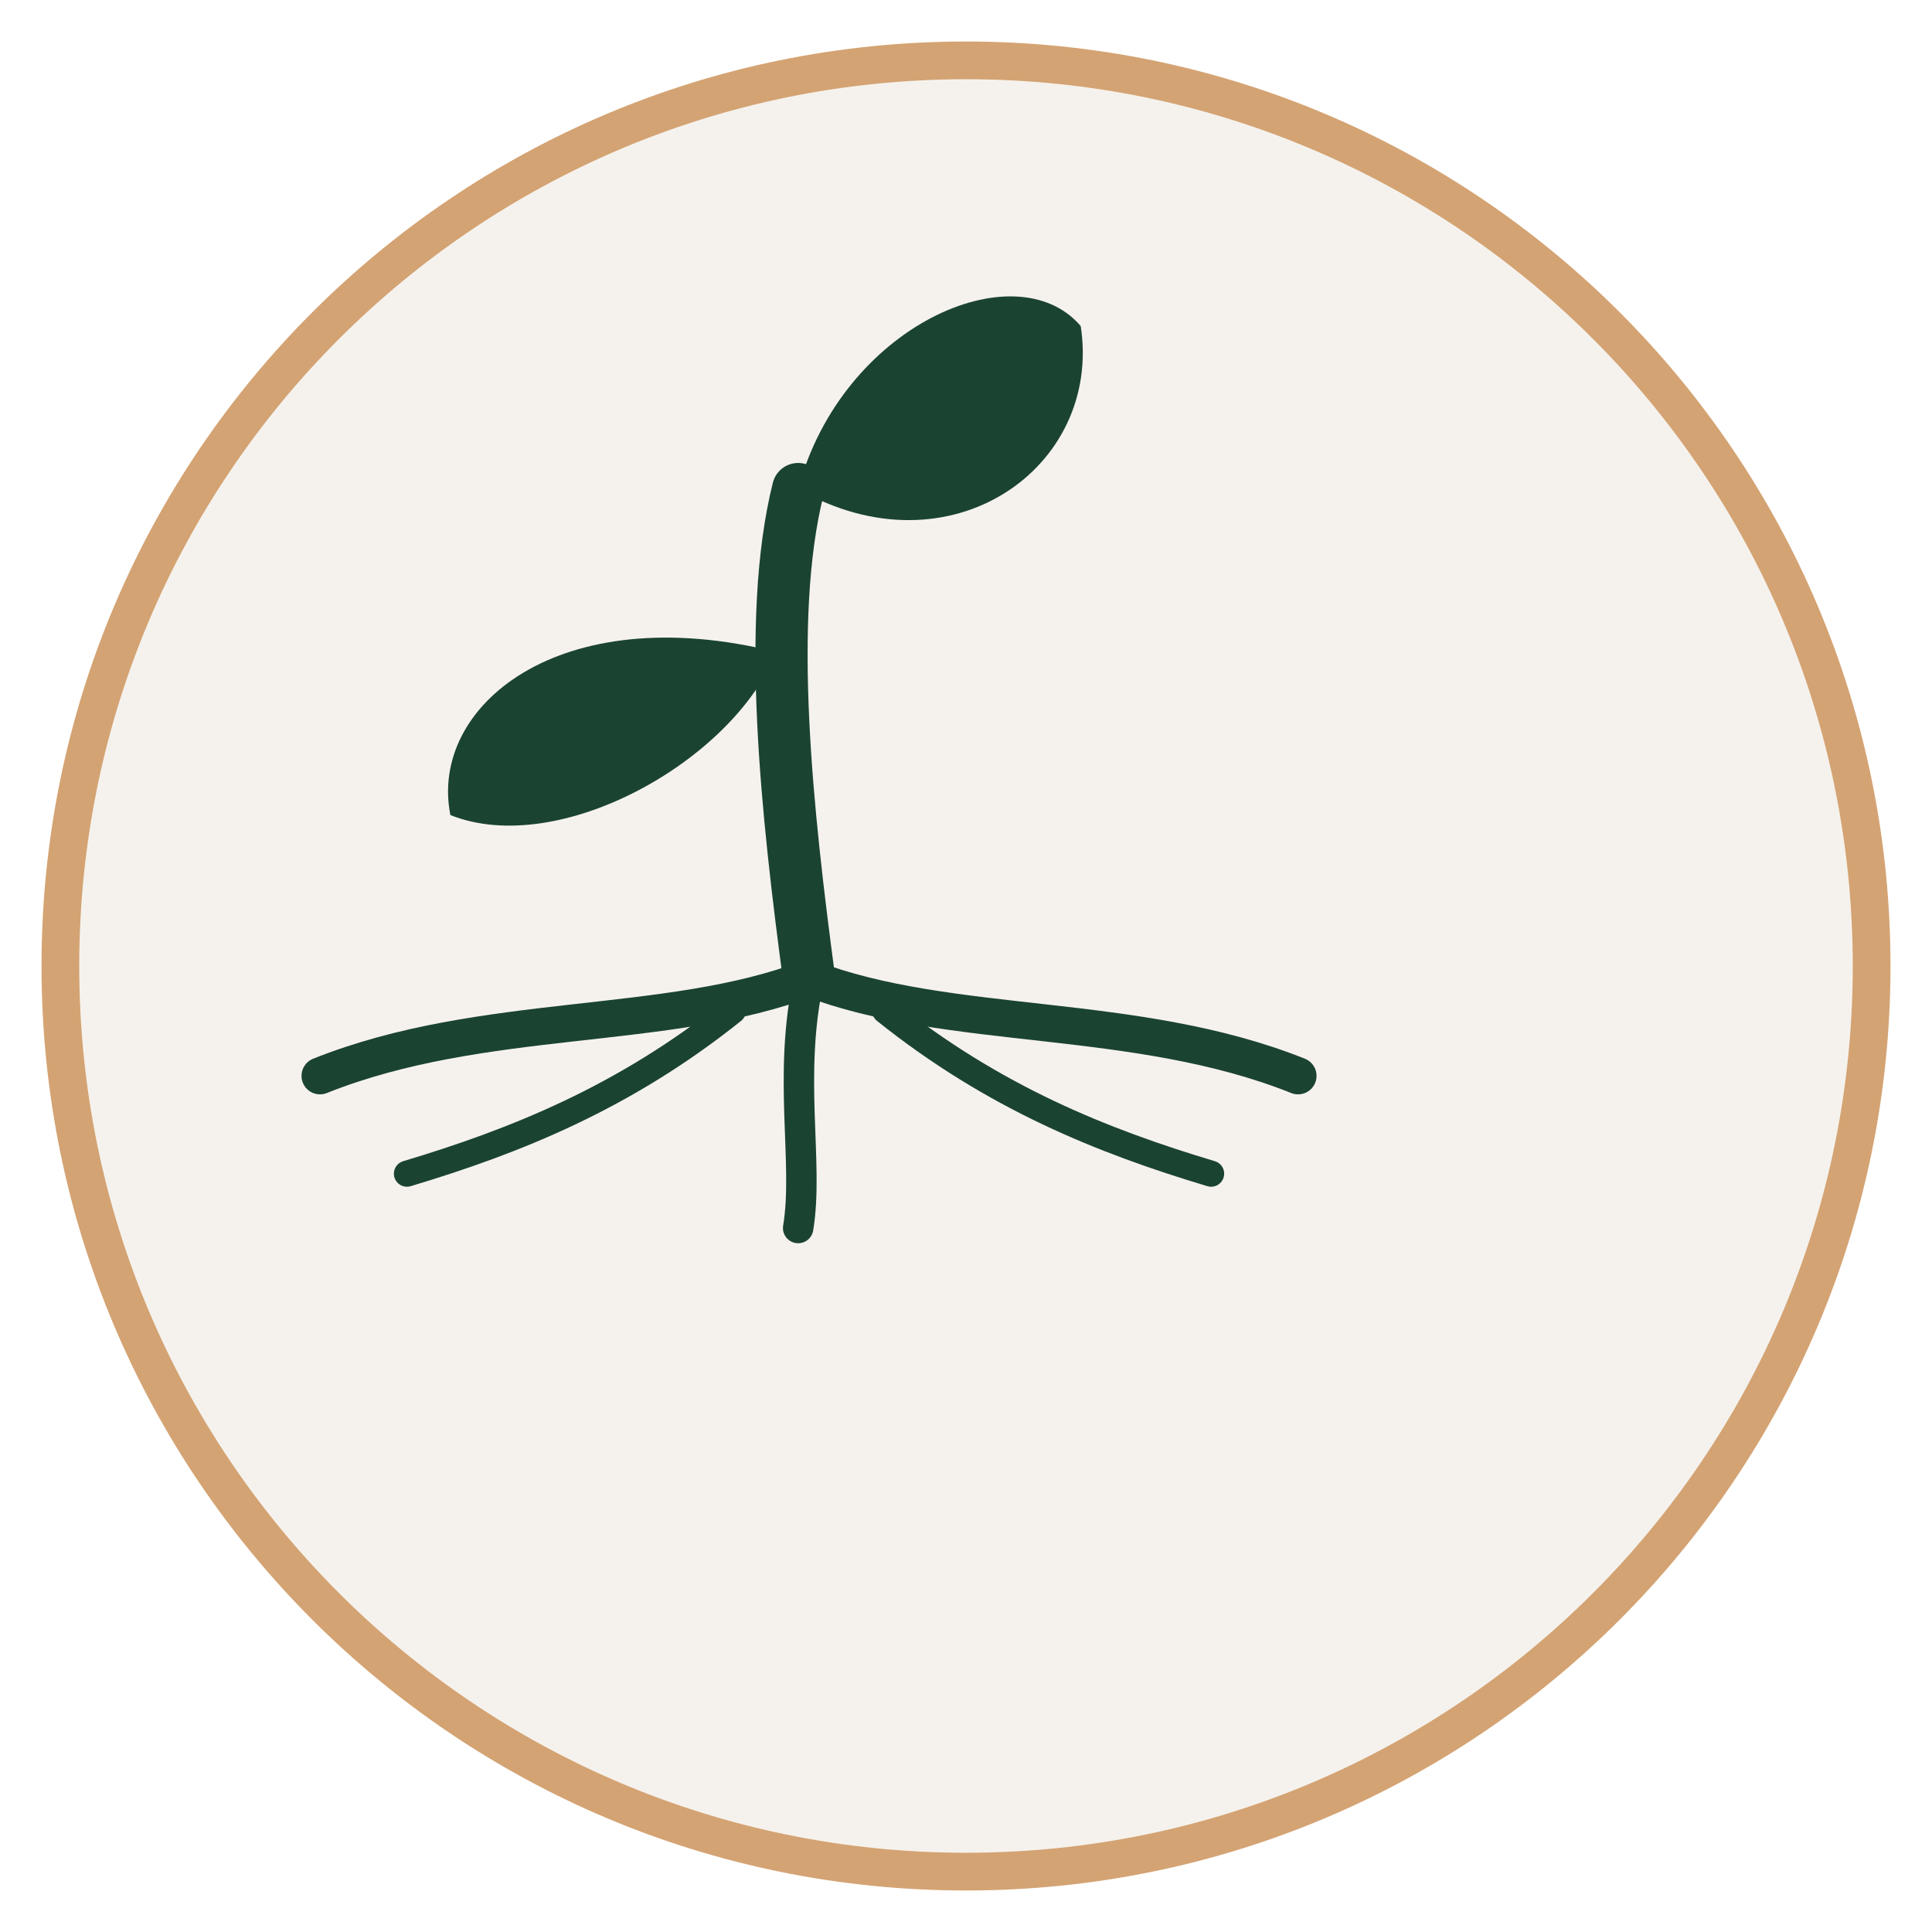
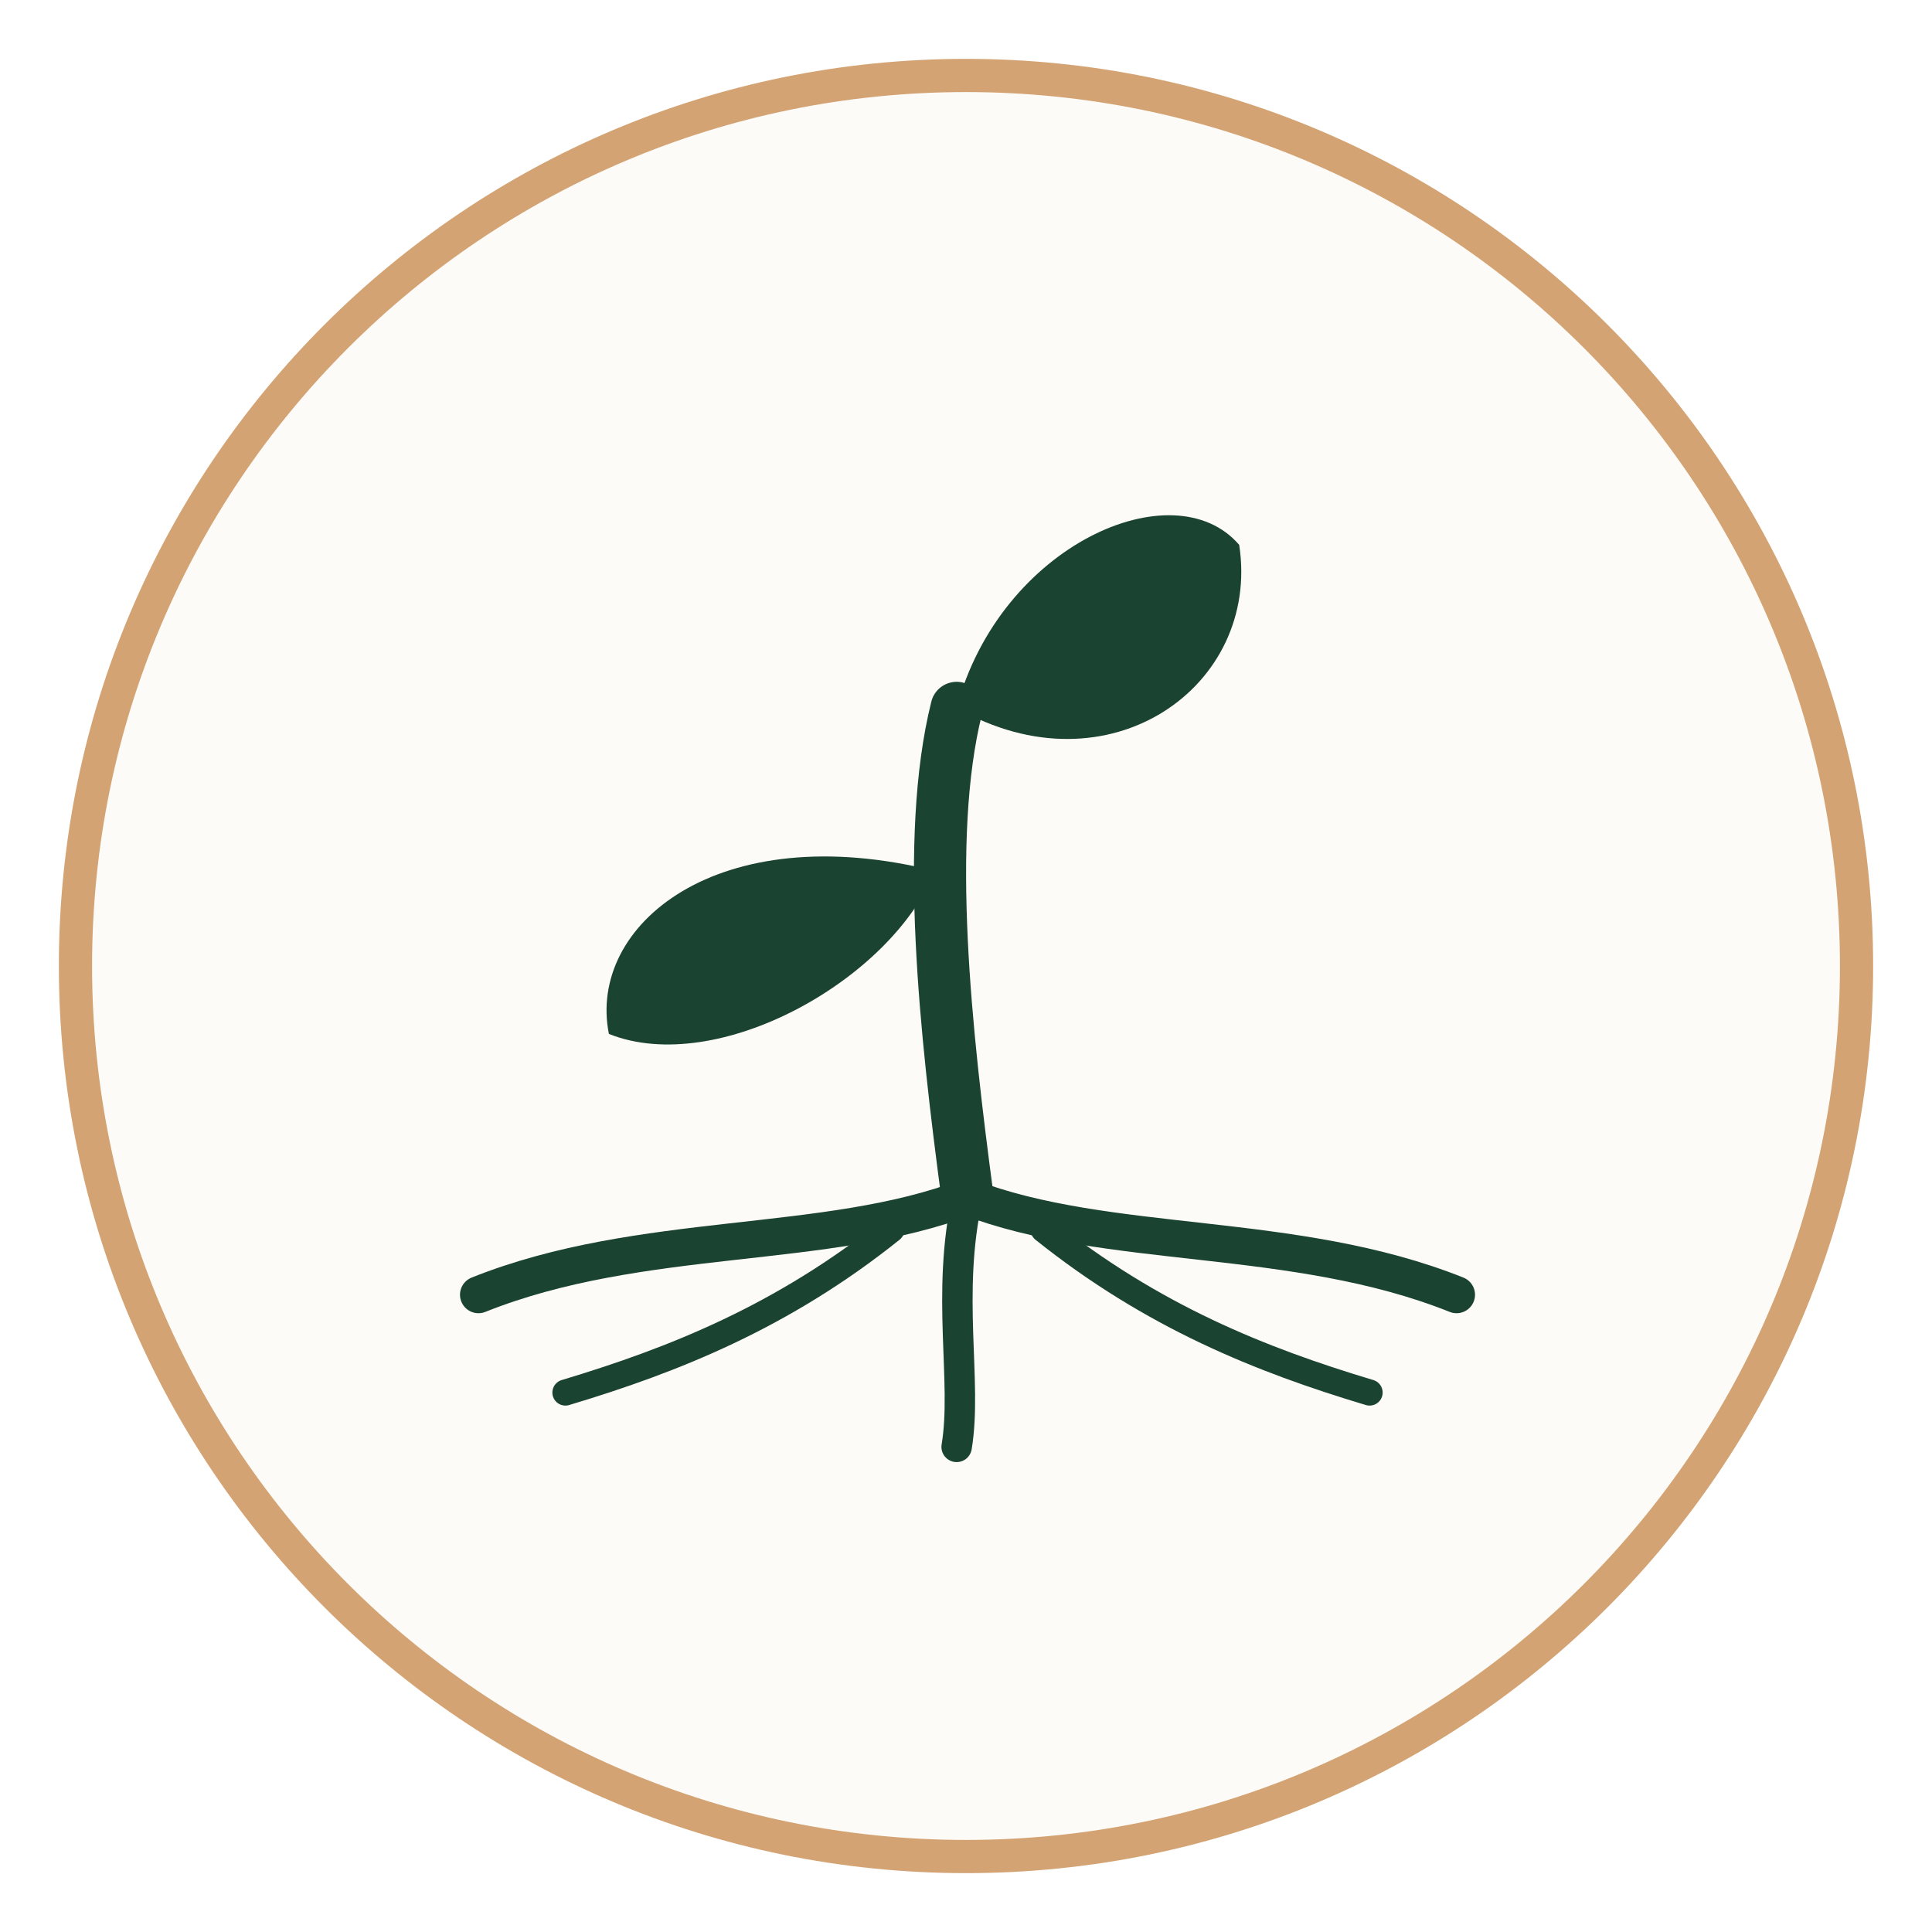
<svg xmlns="http://www.w3.org/2000/svg" viewBox="0 0 128 128" width="100%" height="100%">
-   <circle cx="64" cy="64" r="60" fill="#F5F2ED" stroke="#D4A373" stroke-width="2.5" />
-   <g transform="translate(14, 18) scale(0.72)">
+   <circle cx="64" cy="64" r="59" fill="#FDFBF7" stroke="#D4A373" stroke-width="2.2" />
+   <g transform="translate(24.5, 32.5) scale(0.72)">
    <path d="M 55 65 C 53 50 51 32 54 20" fill="none" stroke="#1B4332" stroke-width="4.8" stroke-linecap="round" />
    <path d="M 52 35 C 32 30 20 40 22 50 C 32 54 48 45 52 35 Z" fill="#1B4332" />
    <path d="M 54 20 C 58 5 74 -2 80 5 C 82 18 68 28 54 20 Z" fill="#1B4332" />
    <path d="M 55 65 C 42 70 25 68 10 74" fill="none" stroke="#1B4332" stroke-width="3.4" stroke-linecap="round" />
    <path d="M 55 65 C 68 70 85 68 100 74" fill="none" stroke="#1B4332" stroke-width="3.4" stroke-linecap="round" />
    <path d="M 48 68 C 38 76 28 80 18 83" fill="none" stroke="#1B4332" stroke-width="2.4" stroke-linecap="round" />
    <path d="M 62 68 C 72 76 82 80 92 83" fill="none" stroke="#1B4332" stroke-width="2.4" stroke-linecap="round" />
    <path d="M 55 65 C 53 74 55 82 54 88" fill="none" stroke="#1B4332" stroke-width="2.8" stroke-linecap="round" />
  </g>
</svg>
